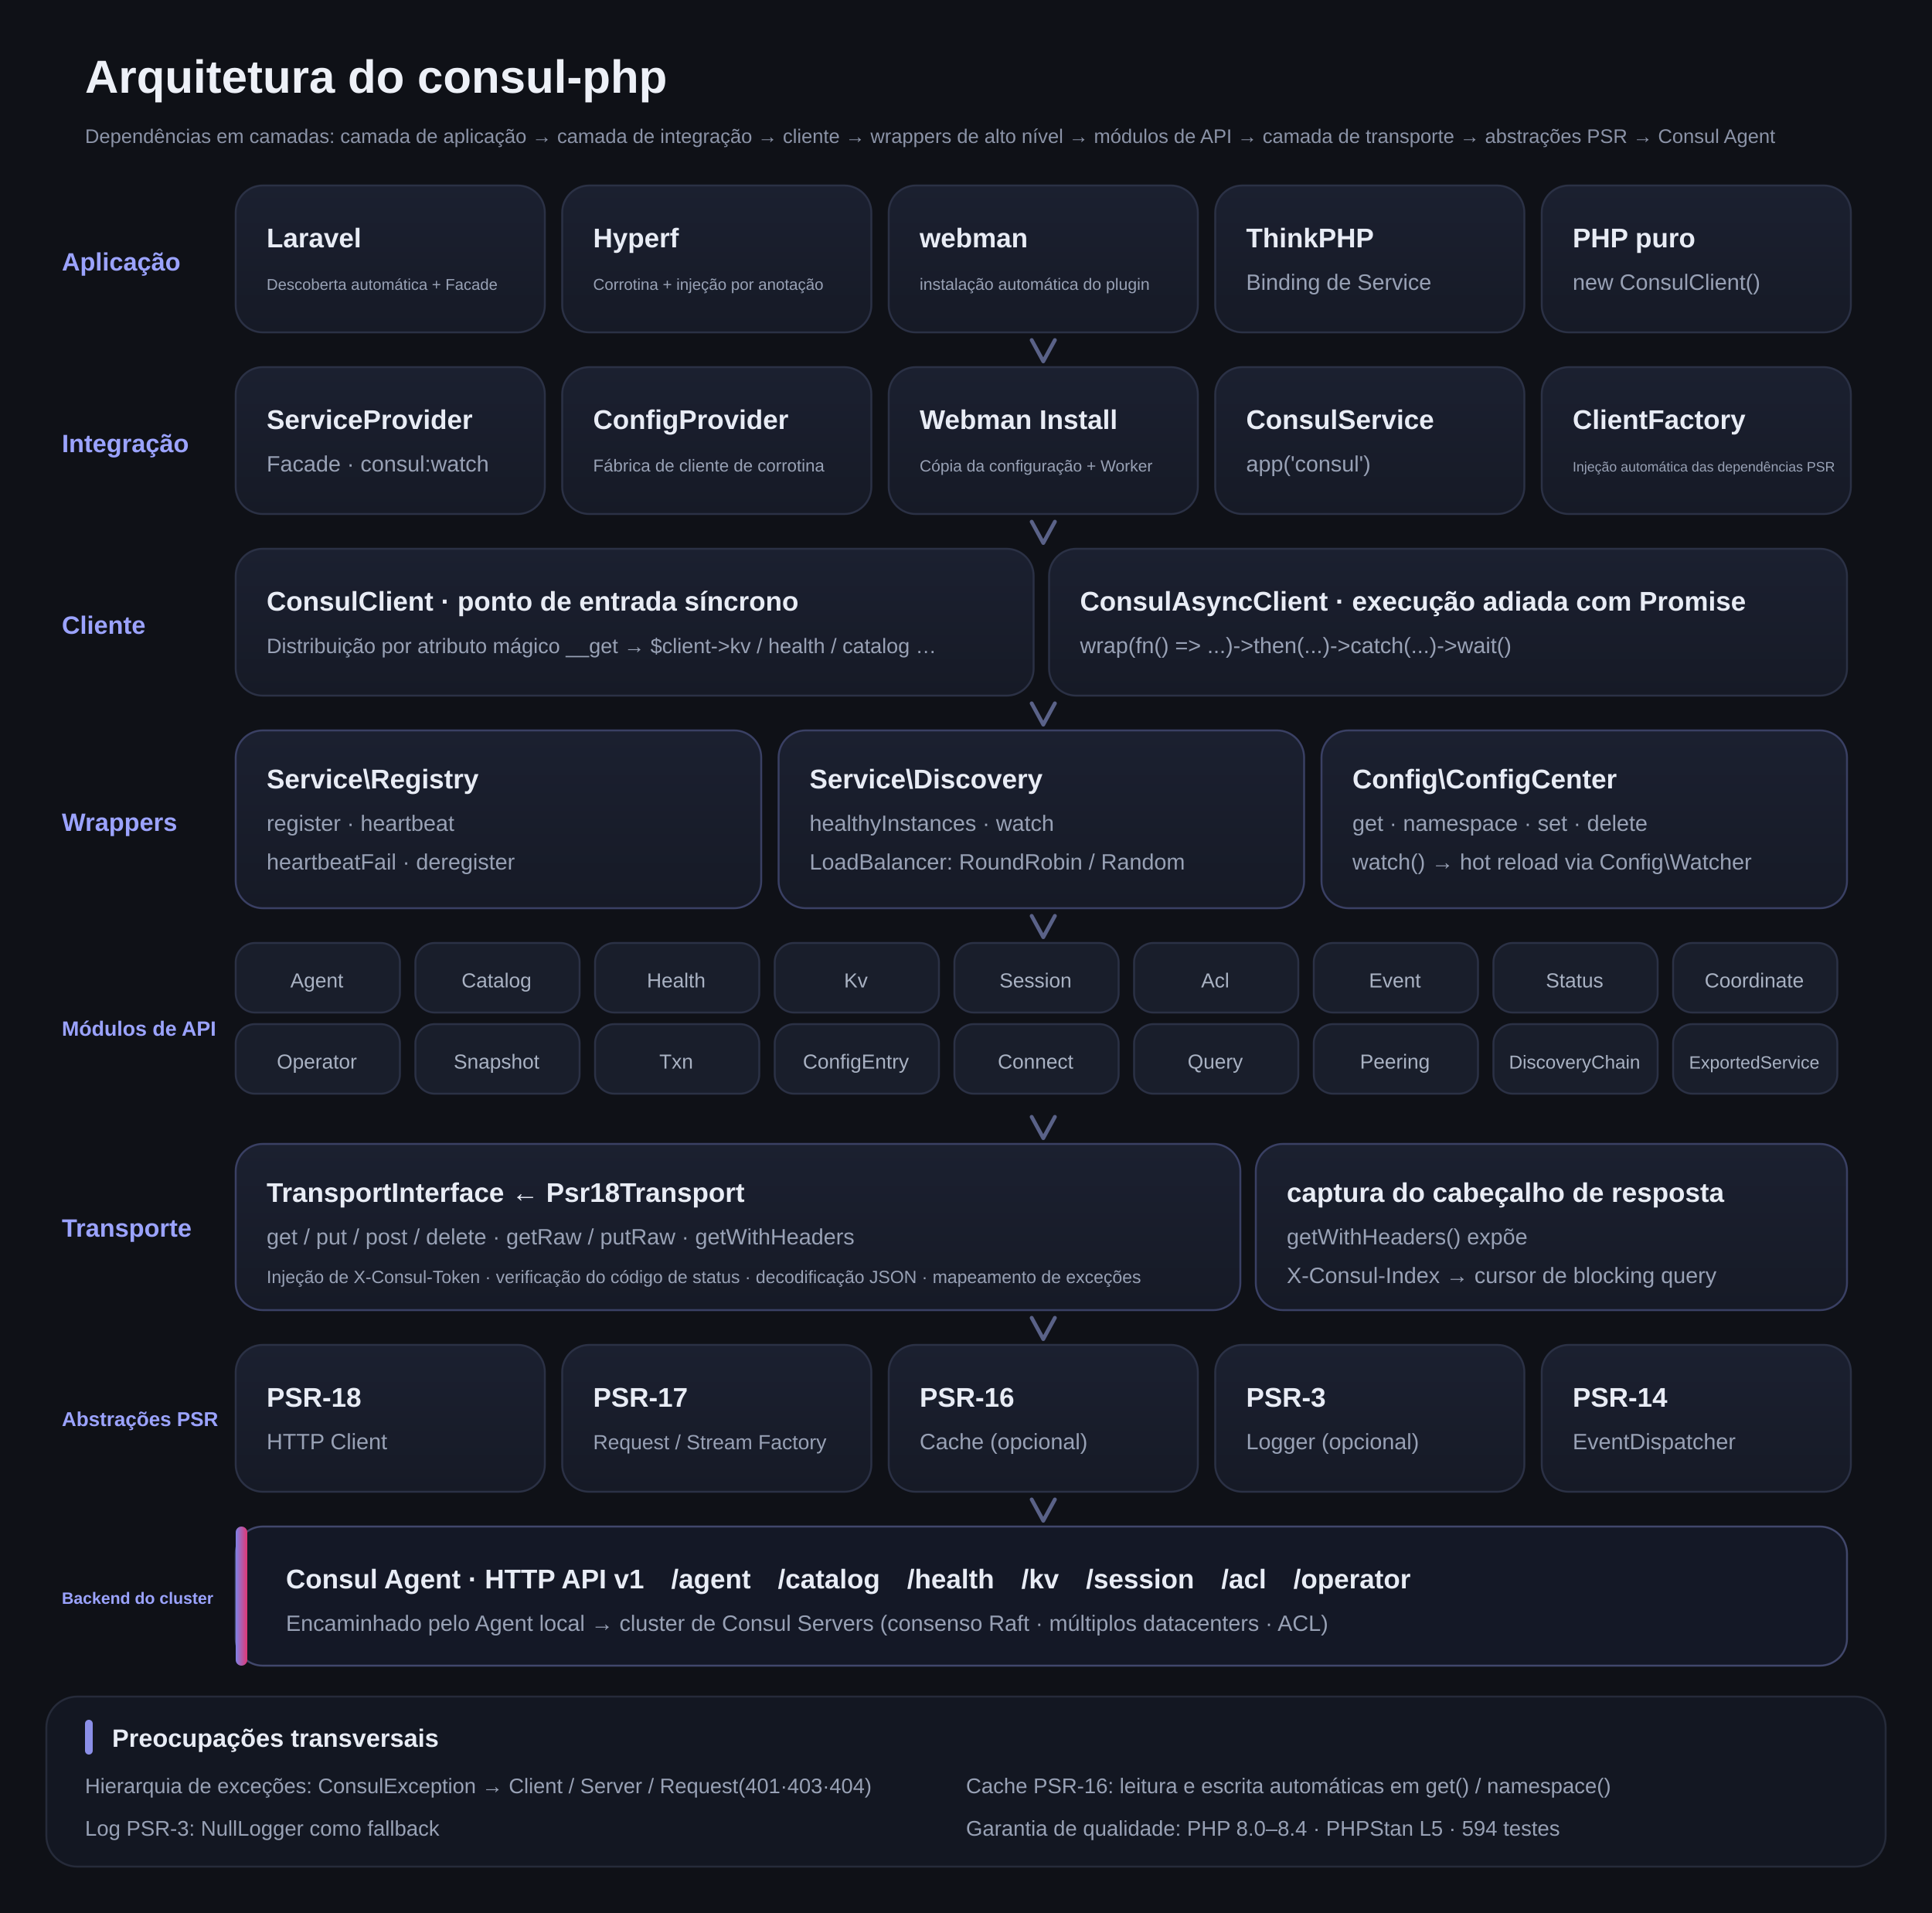
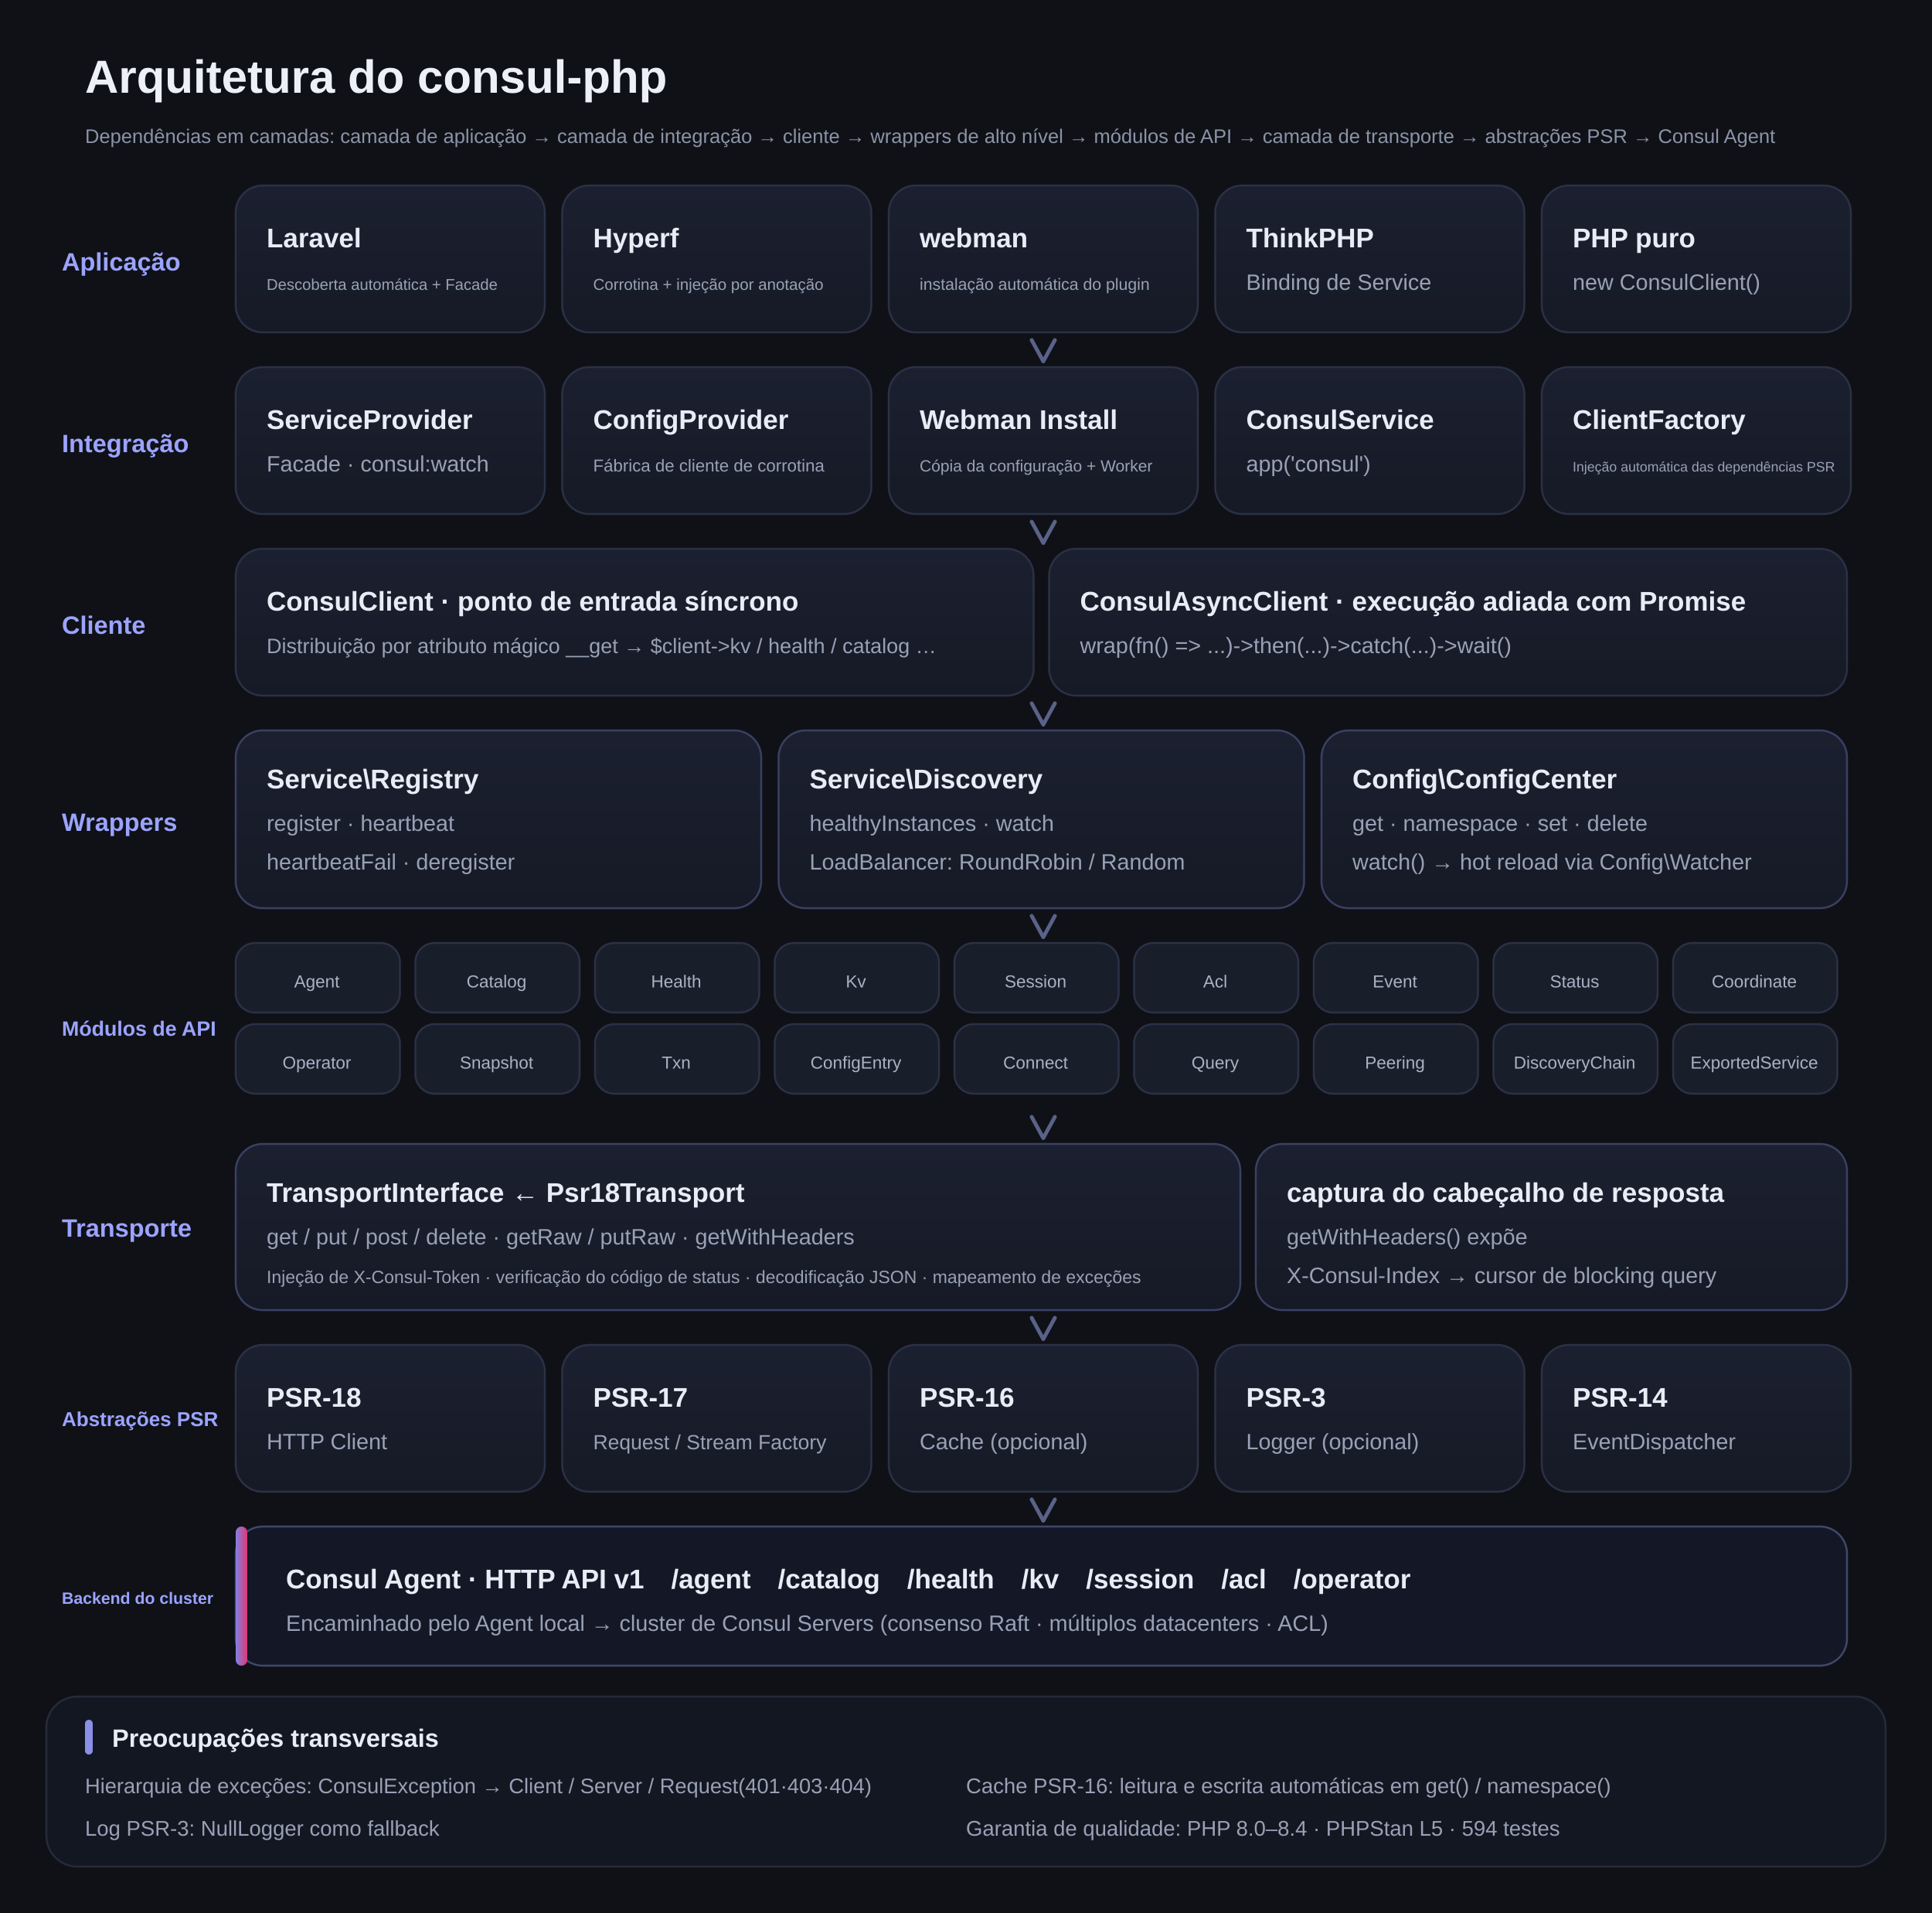
<svg xmlns="http://www.w3.org/2000/svg" width="1000" height="990" viewBox="0 0 1000 990" role="img" aria-label="Diagrama de arquitetura do consul-php">
  <style>
    .t { font-family: -apple-system, BlinkMacSystemFont, "Segoe UI", "Helvetica Neue", Arial, "DejaVu Sans", "Noto Sans SC", "PingFang SC", "Microsoft YaHei", sans-serif; }
    .h1 { font-size: 24px; font-weight: 700; fill: #EDF0F7; }
    .sub { font-size: 13px; fill: #8B93A7; }
    .gutter { font-size: 13px; font-weight: 600; fill: #9BA3FF; }
    .ct { font-size: 14px; font-weight: 600; fill: #E8ECF5; }
    .cs { font-size: 11.5px; fill: #98A1B5; }
    .mini { font-size: 10.5px; fill: #A9B2C3; }
+     .mini-mod { font-size: 9px; fill: #A9B2C3; }
    .band { font-size: 13px; font-weight: 600; fill: #E8ECF5; }
    .bands { font-size: 11px; fill: #98A1B5; }
  </style>
  <defs>
    <linearGradient id="card" x1="0" y1="0" x2="0" y2="1">
      <stop offset="0" stop-color="#1B2030" />
      <stop offset="1" stop-color="#161A26" />
    </linearGradient>
    <linearGradient id="accent" x1="0" y1="0" x2="1" y2="0">
      <stop offset="0" stop-color="#7E83E6" />
      <stop offset="1" stop-color="#E03875" />
    </linearGradient>
  </defs>
  <rect width="1000" height="990" fill="#0F1117" />
  <g class="t">
    <text class="h1" x="44" y="48">Arquitetura do consul-php</text>
    <text class="sub" x="44" y="74" style="font-size:10.2px">Dependências em camadas: camada de aplicação → camada de integração → cliente → wrappers de alto nível → módulos de API → camada de transporte → abstrações PSR → Consul Agent</text>
    <text class="gutter" x="32" y="140">Aplicação</text>
    <rect x="122" y="96" width="160" height="76" rx="14" fill="url(#card)" stroke="#2B3145" />
    <text class="ct" x="138" y="128">Laravel</text>
    <text class="cs" x="138" y="150" style="font-size:8.1px">Descoberta automática + Facade</text>
    <rect x="291" y="96" width="160" height="76" rx="14" fill="url(#card)" stroke="#2B3145" />
    <text class="ct" x="307" y="128">Hyperf</text>
    <text class="cs" x="307" y="150" style="font-size:8.2px">Corrotina + injeção por anotação</text>
    <rect x="460" y="96" width="160" height="76" rx="14" fill="url(#card)" stroke="#2B3145" />
    <text class="ct" x="476" y="128">webman</text>
    <text class="cs" x="476" y="150" style="font-size:8.5px">instalação automática do plugin</text>
    <rect x="629" y="96" width="160" height="76" rx="14" fill="url(#card)" stroke="#2B3145" />
    <text class="ct" x="645" y="128">ThinkPHP</text>
    <text class="cs" x="645" y="150">Binding de Service</text>
    <rect x="798" y="96" width="160" height="76" rx="14" fill="url(#card)" stroke="#2B3145" />
    <text class="ct" x="814" y="128">PHP puro</text>
    <text class="cs" x="814" y="150">new ConsulClient()</text>
    <path d="M534 176 L540 187 L546 176" fill="none" stroke="#5A6288" stroke-width="2" stroke-linecap="round" stroke-linejoin="round" />
    <text class="gutter" x="32" y="234">Integração</text>
    <rect x="122" y="190" width="160" height="76" rx="14" fill="url(#card)" stroke="#2B3145" />
    <text class="ct" x="138" y="222">ServiceProvider</text>
    <text class="cs" x="138" y="244">Facade · consul:watch</text>
    <rect x="291" y="190" width="160" height="76" rx="14" fill="url(#card)" stroke="#2B3145" />
    <text class="ct" x="307" y="222">ConfigProvider</text>
    <text class="cs" x="307" y="244" style="font-size:8.9px">Fábrica de cliente de corrotina</text>
    <rect x="460" y="190" width="160" height="76" rx="14" fill="url(#card)" stroke="#2B3145" />
    <text class="ct" x="476" y="222">Webman Install</text>
    <text class="cs" x="476" y="244" style="font-size:8.4px">Cópia da configuração + Worker</text>
    <rect x="629" y="190" width="160" height="76" rx="14" fill="url(#card)" stroke="#2B3145" />
    <text class="ct" x="645" y="222">ConsulService</text>
    <text class="cs" x="645" y="244">app('consul')</text>
    <rect x="798" y="190" width="160" height="76" rx="14" fill="url(#card)" stroke="#2B3145" />
    <text class="ct" x="814" y="222">ClientFactory</text>
    <text class="cs" x="814" y="244" style="font-size:7.1px">Injeção automática das dependências PSR</text>
    <path d="M534 270 L540 281 L546 270" fill="none" stroke="#5A6288" stroke-width="2" stroke-linecap="round" stroke-linejoin="round" />
    <text class="gutter" x="32" y="328">Cliente</text>
    <rect x="122" y="284" width="413" height="76" rx="14" fill="url(#card)" stroke="#2B3145" />
    <text class="ct" x="138" y="316">ConsulClient · ponto de entrada síncrono</text>
    <text class="cs" x="138" y="338" style="font-size:10.8px">Distribuição por atributo mágico __get → $client-&gt;kv / health / catalog …</text>
    <rect x="543" y="284" width="413" height="76" rx="14" fill="url(#card)" stroke="#2B3145" />
    <text class="ct" x="559" y="316">ConsulAsyncClient · execução adiada com Promise</text>
    <text class="cs" x="559" y="338">wrap(fn() =&gt; ...)-&gt;then(...)-&gt;catch(...)-&gt;wait()</text>
    <path d="M534 364 L540 375 L546 364" fill="none" stroke="#5A6288" stroke-width="2" stroke-linecap="round" stroke-linejoin="round" />
    <text class="gutter" x="32" y="430">Wrappers</text>
    <rect x="122" y="378" width="272" height="92" rx="14" fill="url(#card)" stroke="#3A4064" />
    <text class="ct" x="138" y="408">Service\Registry</text>
    <text class="cs" x="138" y="430">register · heartbeat</text>
    <text class="cs" x="138" y="450">heartbeatFail · deregister</text>
    <rect x="403" y="378" width="272" height="92" rx="14" fill="url(#card)" stroke="#3A4064" />
    <text class="ct" x="419" y="408">Service\Discovery</text>
    <text class="cs" x="419" y="430">healthyInstances · watch</text>
    <text class="cs" x="419" y="450">LoadBalancer: RoundRobin / Random</text>
    <rect x="684" y="378" width="272" height="92" rx="14" fill="url(#card)" stroke="#3A4064" />
    <text class="ct" x="700" y="408">Config\ConfigCenter</text>
    <text class="cs" x="700" y="430">get · namespace · set · delete</text>
    <text class="cs" x="700" y="450">watch() → hot reload via Config\Watcher</text>
    <path d="M534 474 L540 485 L546 474" fill="none" stroke="#5A6288" stroke-width="2" stroke-linecap="round" stroke-linejoin="round" />
    <text class="gutter" x="32" y="536" style="font-size:10.7px">Módulos de API</text>
    <rect x="122" y="488" width="85" height="36" rx="10" fill="#191E2B" stroke="#2B3145" />
-     <text class="mini" x="164" y="511" text-anchor="middle">Agent</text>
+     <text class="mini-mod" x="164" y="511" text-anchor="middle">Agent</text>
    <rect x="215" y="488" width="85" height="36" rx="10" fill="#191E2B" stroke="#2B3145" />
-     <text class="mini" x="257" y="511" text-anchor="middle">Catalog</text>
+     <text class="mini-mod" x="257" y="511" text-anchor="middle">Catalog</text>
    <rect x="308" y="488" width="85" height="36" rx="10" fill="#191E2B" stroke="#2B3145" />
-     <text class="mini" x="350" y="511" text-anchor="middle">Health</text>
+     <text class="mini-mod" x="350" y="511" text-anchor="middle">Health</text>
    <rect x="401" y="488" width="85" height="36" rx="10" fill="#191E2B" stroke="#2B3145" />
-     <text class="mini" x="443" y="511" text-anchor="middle">Kv</text>
+     <text class="mini-mod" x="443" y="511" text-anchor="middle">Kv</text>
    <rect x="494" y="488" width="85" height="36" rx="10" fill="#191E2B" stroke="#2B3145" />
-     <text class="mini" x="536" y="511" text-anchor="middle">Session</text>
+     <text class="mini-mod" x="536" y="511" text-anchor="middle">Session</text>
    <rect x="587" y="488" width="85" height="36" rx="10" fill="#191E2B" stroke="#2B3145" />
-     <text class="mini" x="629" y="511" text-anchor="middle">Acl</text>
+     <text class="mini-mod" x="629" y="511" text-anchor="middle">Acl</text>
    <rect x="680" y="488" width="85" height="36" rx="10" fill="#191E2B" stroke="#2B3145" />
-     <text class="mini" x="722" y="511" text-anchor="middle">Event</text>
+     <text class="mini-mod" x="722" y="511" text-anchor="middle">Event</text>
    <rect x="773" y="488" width="85" height="36" rx="10" fill="#191E2B" stroke="#2B3145" />
-     <text class="mini" x="815" y="511" text-anchor="middle">Status</text>
+     <text class="mini-mod" x="815" y="511" text-anchor="middle">Status</text>
    <rect x="866" y="488" width="85" height="36" rx="10" fill="#191E2B" stroke="#2B3145" />
-     <text class="mini" x="908" y="511" text-anchor="middle">Coordinate</text>
+     <text class="mini-mod" x="908" y="511" text-anchor="middle">Coordinate</text>
    <rect x="122" y="530" width="85" height="36" rx="10" fill="#191E2B" stroke="#2B3145" />
-     <text class="mini" x="164" y="553" text-anchor="middle">Operator</text>
+     <text class="mini-mod" x="164" y="553" text-anchor="middle">Operator</text>
    <rect x="215" y="530" width="85" height="36" rx="10" fill="#191E2B" stroke="#2B3145" />
-     <text class="mini" x="257" y="553" text-anchor="middle">Snapshot</text>
+     <text class="mini-mod" x="257" y="553" text-anchor="middle">Snapshot</text>
    <rect x="308" y="530" width="85" height="36" rx="10" fill="#191E2B" stroke="#2B3145" />
-     <text class="mini" x="350" y="553" text-anchor="middle">Txn</text>
+     <text class="mini-mod" x="350" y="553" text-anchor="middle">Txn</text>
    <rect x="401" y="530" width="85" height="36" rx="10" fill="#191E2B" stroke="#2B3145" />
-     <text class="mini" x="443" y="553" text-anchor="middle">ConfigEntry</text>
+     <text class="mini-mod" x="443" y="553" text-anchor="middle">ConfigEntry</text>
    <rect x="494" y="530" width="85" height="36" rx="10" fill="#191E2B" stroke="#2B3145" />
-     <text class="mini" x="536" y="553" text-anchor="middle">Connect</text>
+     <text class="mini-mod" x="536" y="553" text-anchor="middle">Connect</text>
    <rect x="587" y="530" width="85" height="36" rx="10" fill="#191E2B" stroke="#2B3145" />
-     <text class="mini" x="629" y="553" text-anchor="middle">Query</text>
+     <text class="mini-mod" x="629" y="553" text-anchor="middle">Query</text>
    <rect x="680" y="530" width="85" height="36" rx="10" fill="#191E2B" stroke="#2B3145" />
-     <text class="mini" x="722" y="553" text-anchor="middle">Peering</text>
+     <text class="mini-mod" x="722" y="553" text-anchor="middle">Peering</text>
    <rect x="773" y="530" width="85" height="36" rx="10" fill="#191E2B" stroke="#2B3145" />
-     <text class="mini" x="815" y="553" text-anchor="middle" style="font-size:9.7px">DiscoveryChain</text>
+     <text class="mini-mod" x="815" y="553" text-anchor="middle">DiscoveryChain</text>
    <rect x="866" y="530" width="85" height="36" rx="10" fill="#191E2B" stroke="#2B3145" />
-     <text class="mini" x="908" y="553" text-anchor="middle" style="font-size:9.2px">ExportedService</text>
+     <text class="mini-mod" x="908" y="553" text-anchor="middle">ExportedService</text>
    <path d="M534 578 L540 589 L546 578" fill="none" stroke="#5A6288" stroke-width="2" stroke-linecap="round" stroke-linejoin="round" />
    <text class="gutter" x="32" y="640">Transporte</text>
    <rect x="122" y="592" width="520" height="86" rx="14" fill="url(#card)" stroke="#3A4064" />
    <text class="ct" x="138" y="622">TransportInterface ← Psr18Transport</text>
    <text class="cs" x="138" y="644">get / put / post / delete · getRaw / putRaw · getWithHeaders</text>
    <text class="cs" x="138" y="664" style="font-size:9.2px">Injeção de X-Consul-Token · verificação do código de status · decodificação JSON · mapeamento de exceções</text>
    <rect x="650" y="592" width="306" height="86" rx="14" fill="url(#card)" stroke="#3A4064" />
    <text class="ct" x="666" y="622">captura do cabeçalho de resposta</text>
    <text class="cs" x="666" y="644">getWithHeaders() expõe</text>
    <text class="cs" x="666" y="664">X-Consul-Index → cursor de blocking query</text>
    <path d="M534 682 L540 693 L546 682" fill="none" stroke="#5A6288" stroke-width="2" stroke-linecap="round" stroke-linejoin="round" />
    <text class="gutter" x="32" y="738" style="font-size:10.4px">Abstrações PSR</text>
    <rect x="122" y="696" width="160" height="76" rx="14" fill="url(#card)" stroke="#2B3145" />
    <text class="ct" x="138" y="728">PSR-18</text>
    <text class="cs" x="138" y="750">HTTP Client</text>
    <rect x="291" y="696" width="160" height="76" rx="14" fill="url(#card)" stroke="#2B3145" />
    <text class="ct" x="307" y="728">PSR-17</text>
    <text class="cs" x="307" y="750" style="font-size:10.6px">Request / Stream Factory</text>
    <rect x="460" y="696" width="160" height="76" rx="14" fill="url(#card)" stroke="#2B3145" />
    <text class="ct" x="476" y="728">PSR-16</text>
    <text class="cs" x="476" y="750">Cache (opcional)</text>
    <rect x="629" y="696" width="160" height="76" rx="14" fill="url(#card)" stroke="#2B3145" />
    <text class="ct" x="645" y="728">PSR-3</text>
    <text class="cs" x="645" y="750">Logger (opcional)</text>
    <rect x="798" y="696" width="160" height="76" rx="14" fill="url(#card)" stroke="#2B3145" />
    <text class="ct" x="814" y="728">PSR-14</text>
    <text class="cs" x="814" y="750">EventDispatcher</text>
    <path d="M534 776 L540 787 L546 776" fill="none" stroke="#5A6288" stroke-width="2" stroke-linecap="round" stroke-linejoin="round" />
    <text class="gutter" x="32" y="830" style="font-size:8.5px">Backend do cluster</text>
    <rect x="122" y="790" width="834" height="72" rx="14" fill="#141826" stroke="#41476B" />
    <rect x="122" y="790" width="6" height="72" rx="3" fill="url(#accent)" />
    <text class="ct" x="148" y="822">Consul Agent · HTTP API v1　/agent　/catalog　/health　/kv　/session　/acl　/operator</text>
    <text class="cs" x="148" y="844">Encaminhado pelo Agent local → cluster de Consul Servers (consenso Raft · múltiplos datacenters · ACL)</text>
    <rect x="24" y="878" width="952" height="88" rx="16" fill="#131722" stroke="#262B3A" />
    <rect x="44" y="890" width="4" height="18" rx="2" fill="#8B8FE8" />
    <text class="band" x="58" y="904">Preocupações transversais</text>
    <text class="bands" x="44" y="928" style="font-size:10.9px">Hierarquia de exceções: ConsulException → Client / Server / Request(401·403·404)</text>
    <text class="bands" x="500" y="928">Cache PSR-16: leitura e escrita automáticas em get() / namespace()</text>
    <text class="bands" x="44" y="950">Log PSR-3: NullLogger como fallback</text>
    <text class="bands" x="500" y="950">Garantia de qualidade: PHP 8.0–8.4 · PHPStan L5 · 594 testes</text>
  </g>
</svg>
